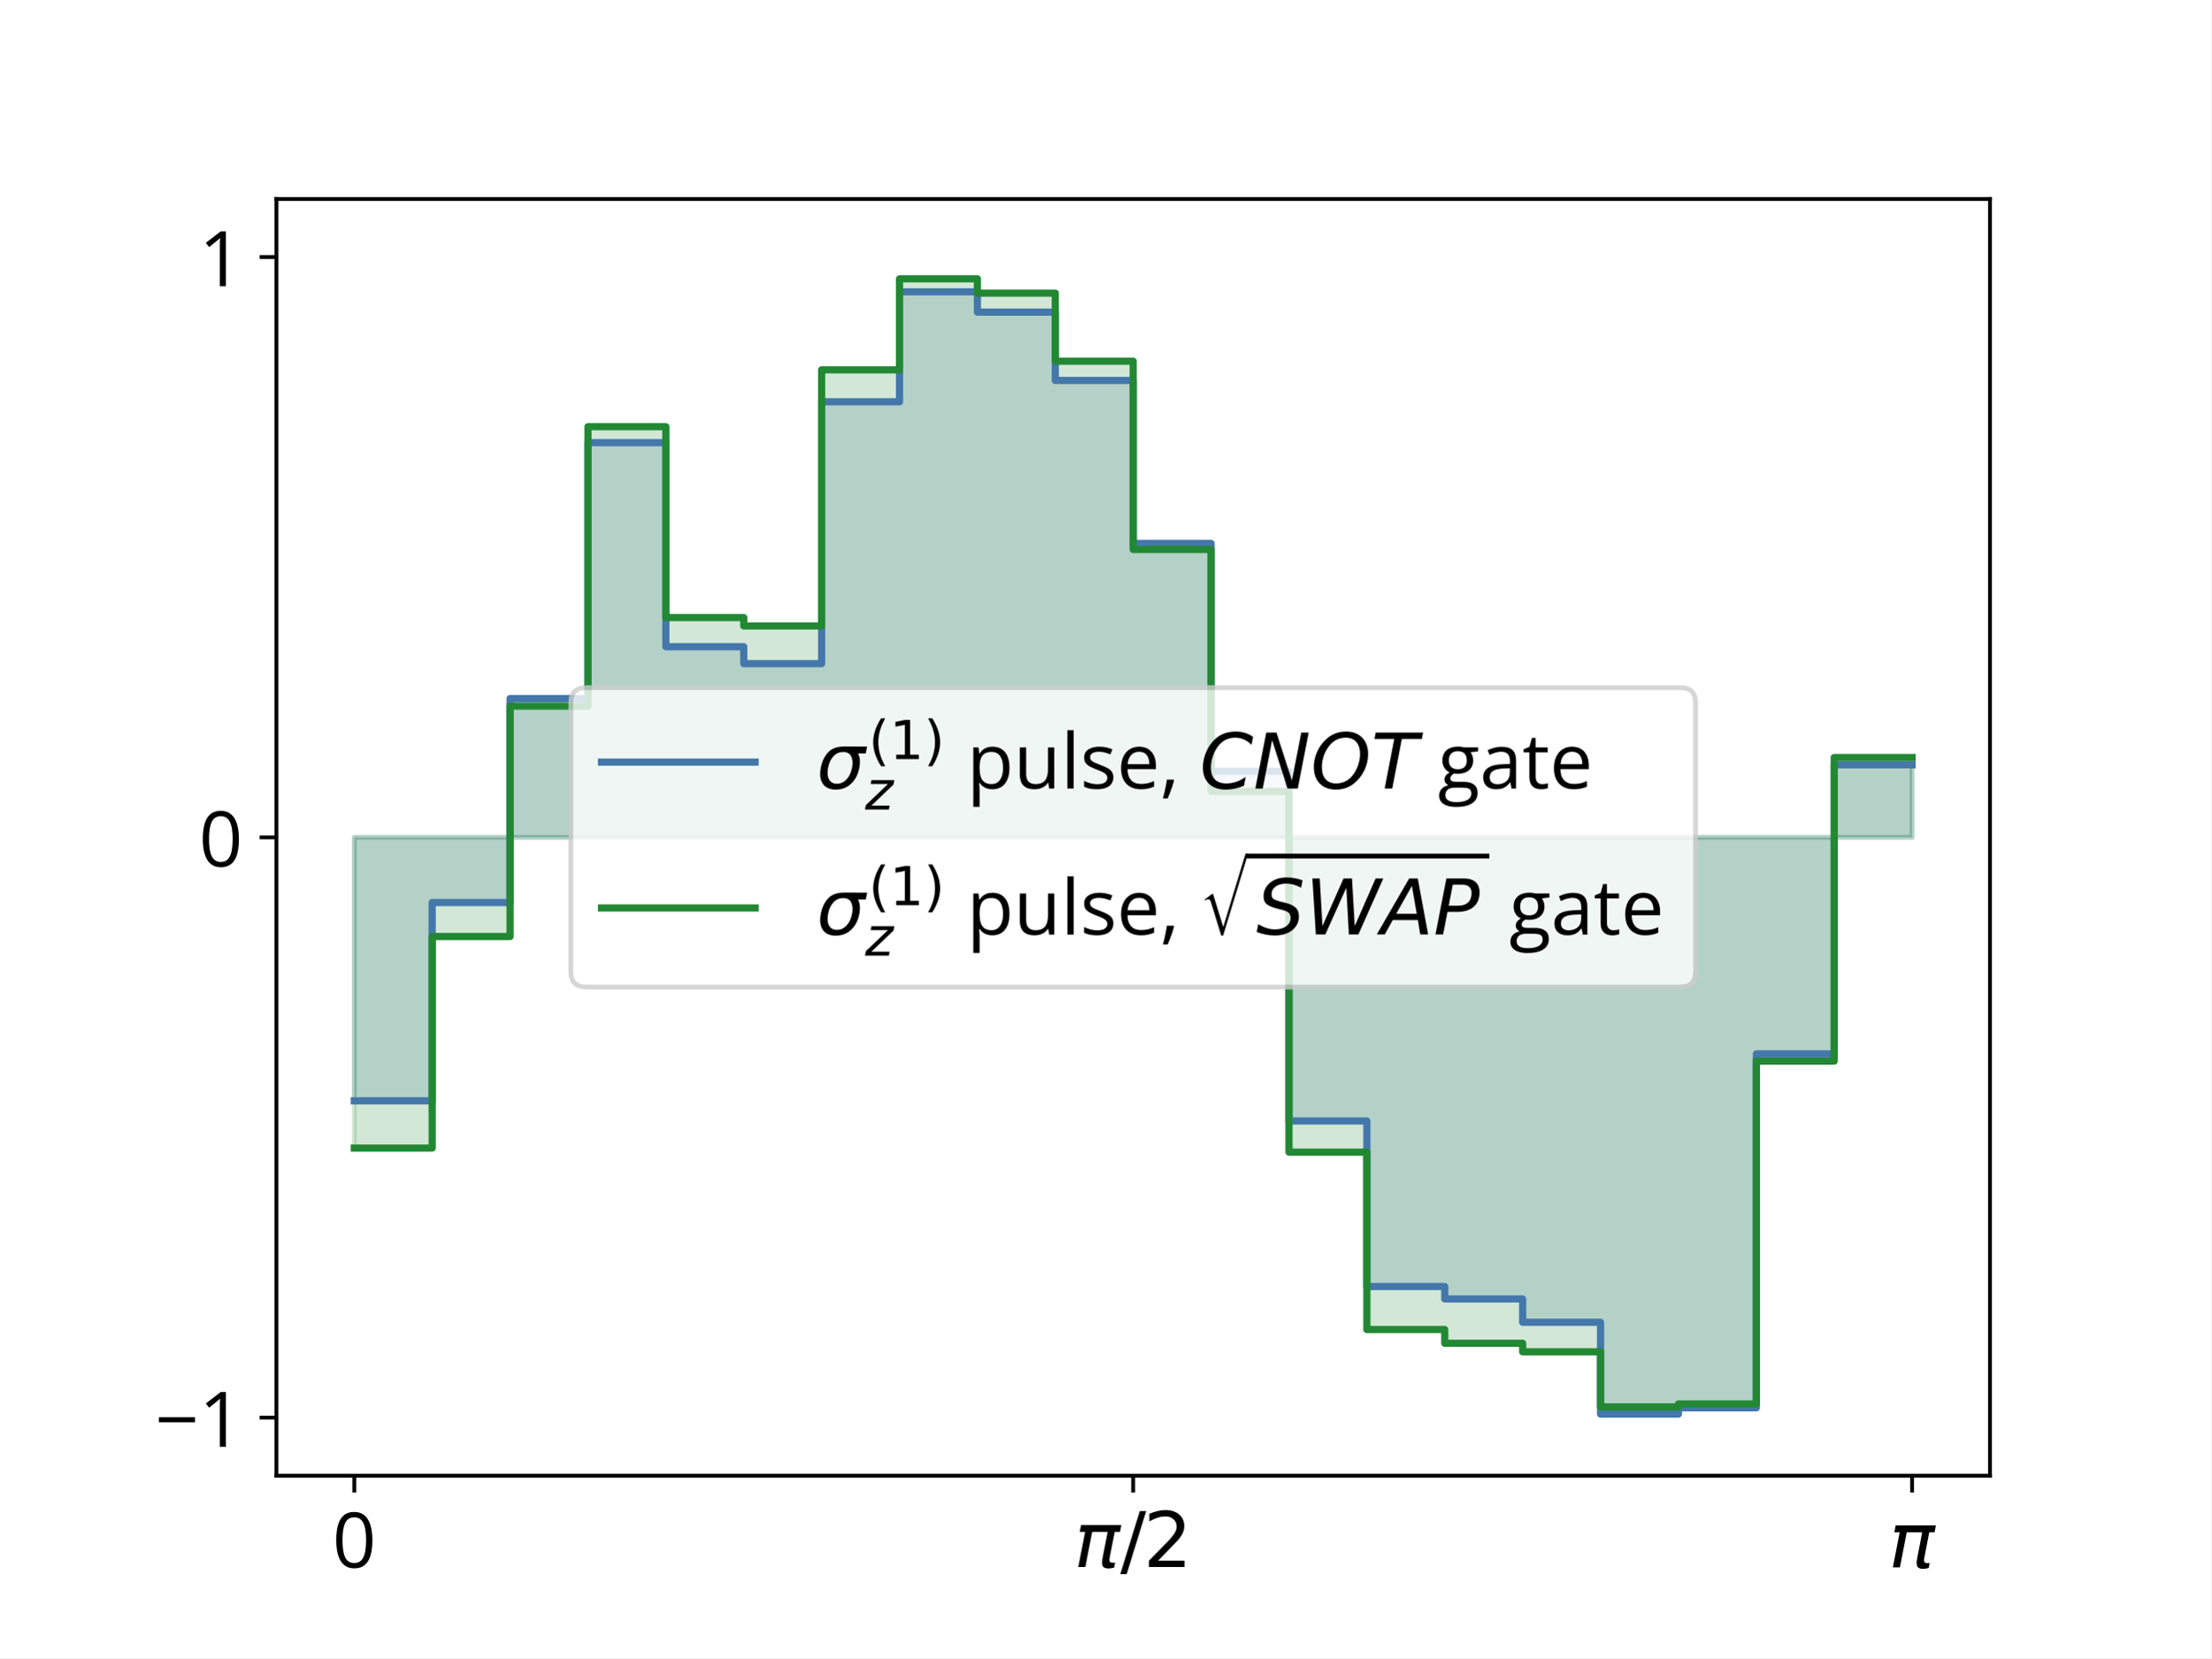
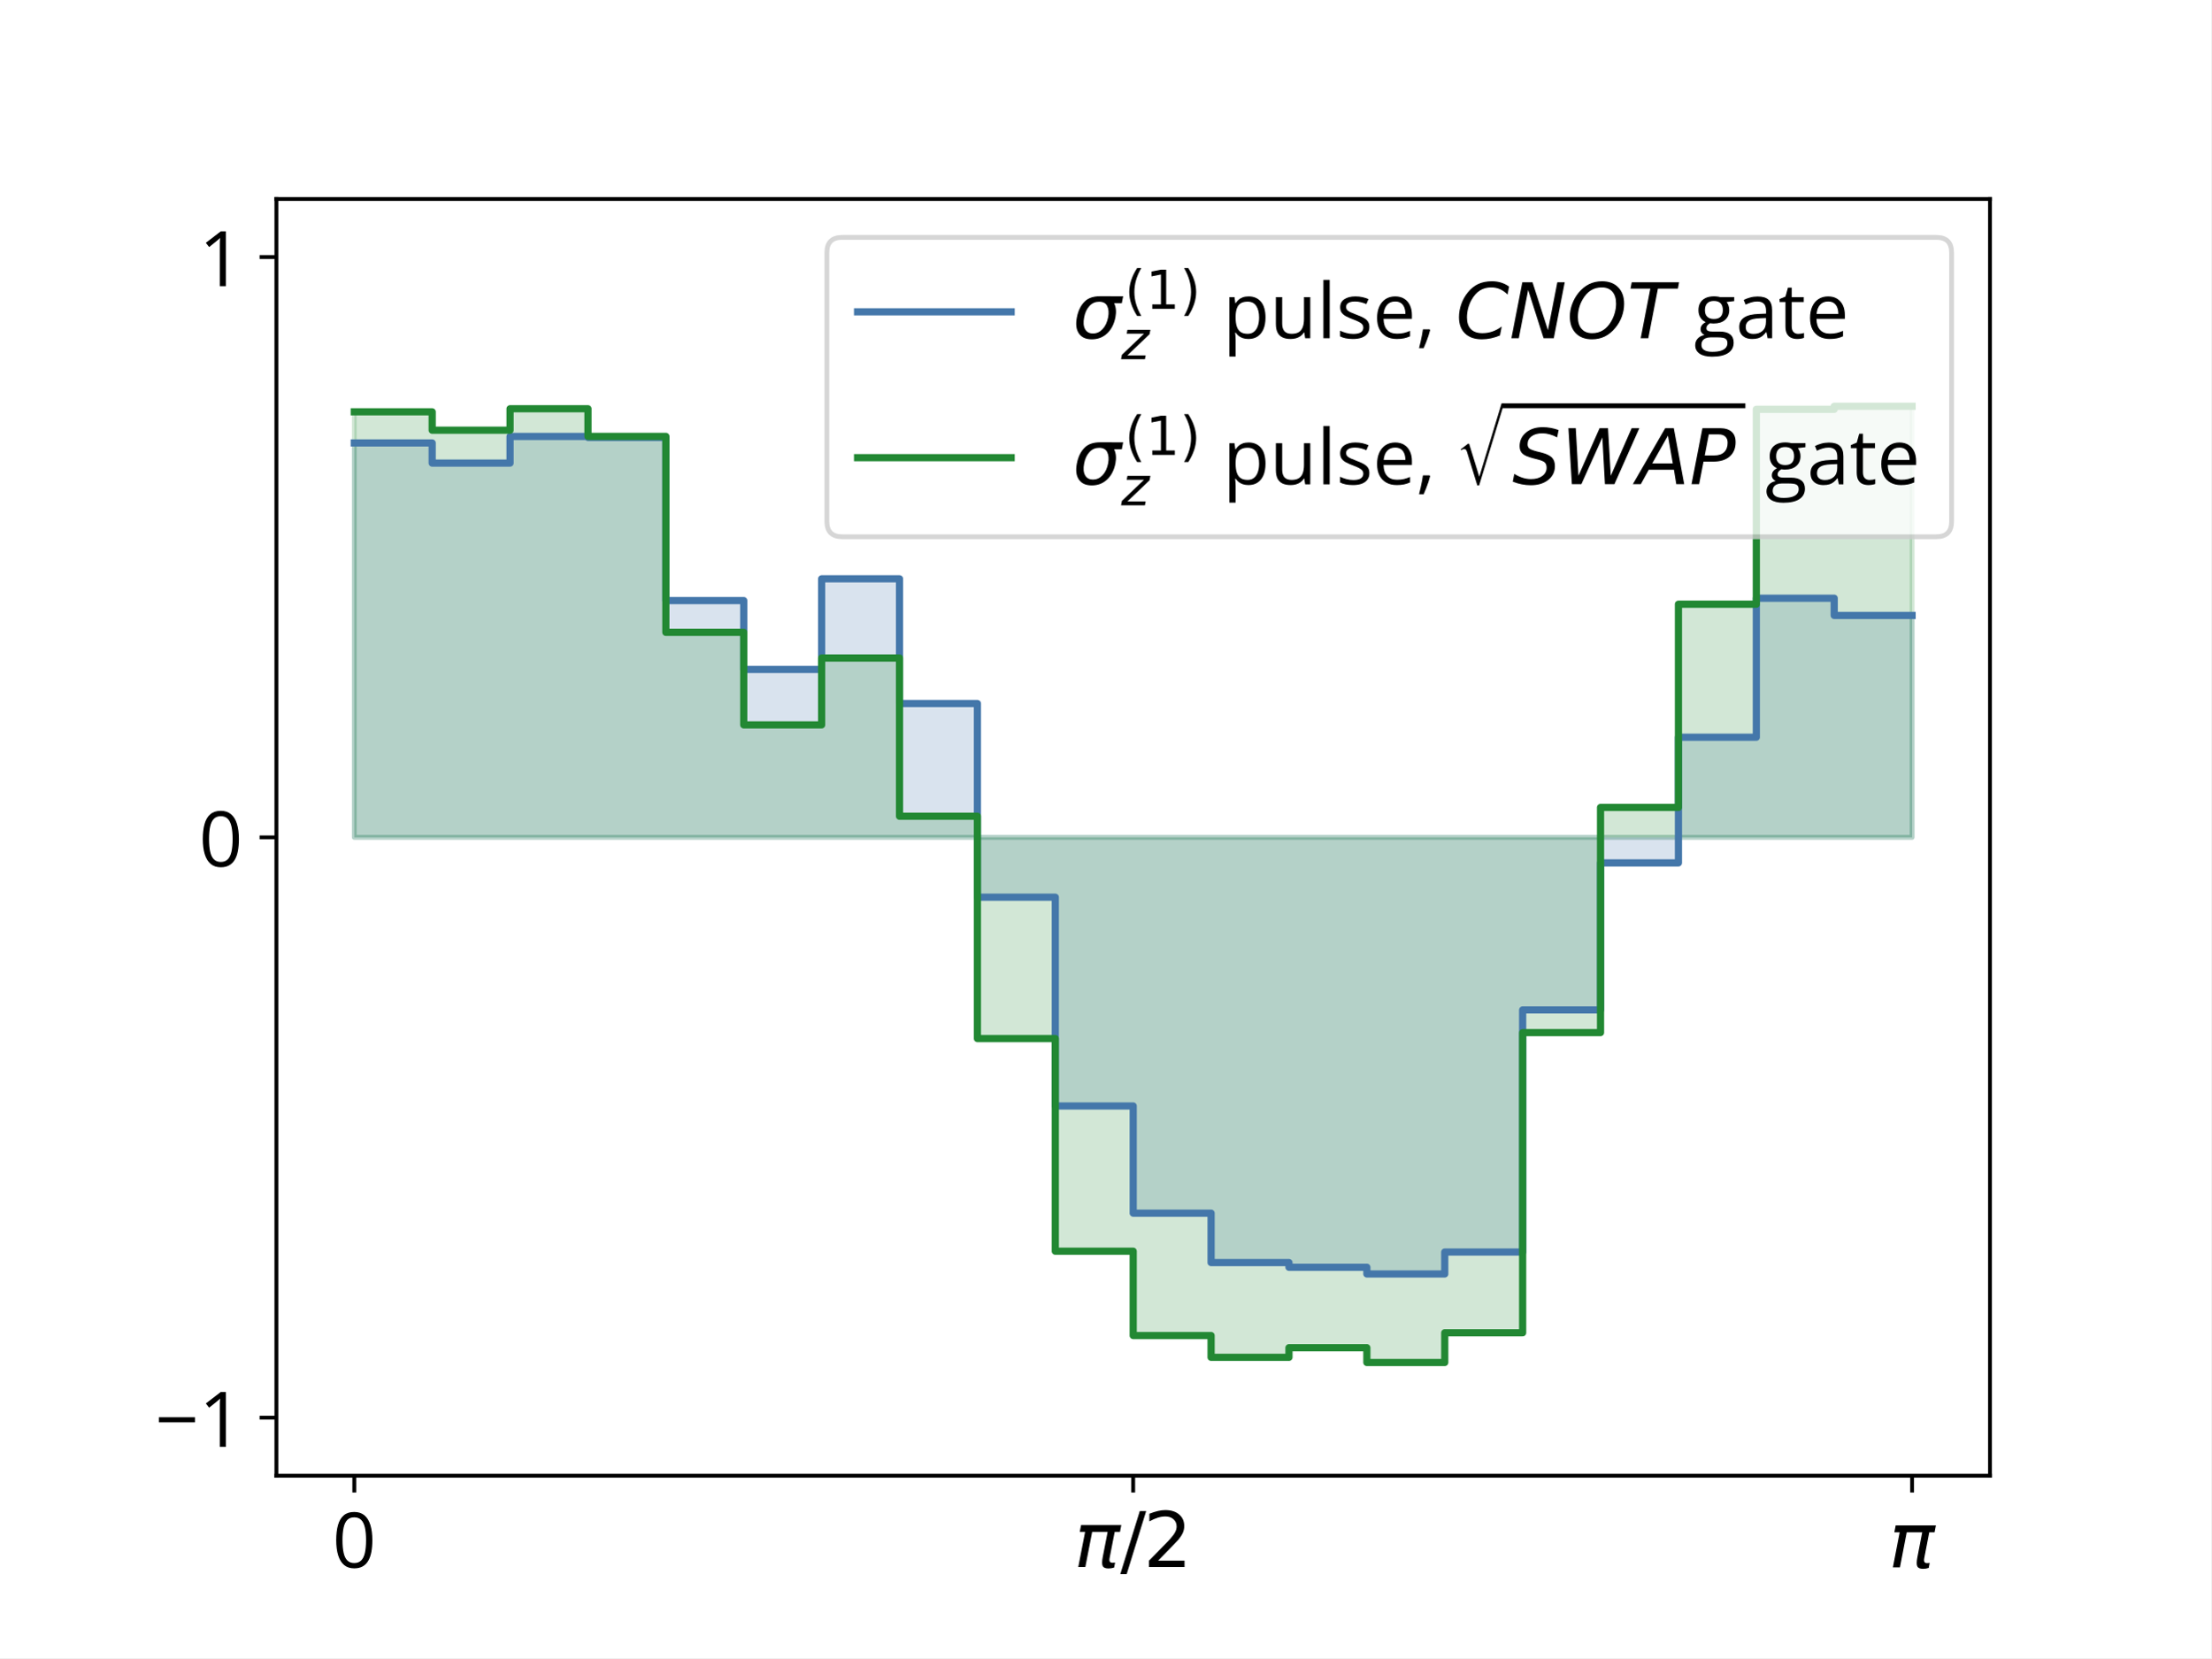
<svg xmlns="http://www.w3.org/2000/svg" xmlns:xlink="http://www.w3.org/1999/xlink" width="460.8pt" height="345.6pt" viewBox="0 0 460.8 345.6" version="1.1">
  <defs>
    <style type="text/css">*{stroke-linejoin: round; stroke-linecap: butt}</style>
  </defs>
  <g id="figure_1">
    <g id="patch_1">
      <path d="M 0 345.6  L 460.8 345.6  L 460.8 0  L 0 0  z " style="fill: #ffffff" />
    </g>
    <g id="axes_1">
      <g id="patch_2">
        <path d="M 57.6 307.584  L 414.72 307.584  L 414.72 41.472  L 57.6 41.472  z " style="fill: #ffffff" />
      </g>
      <g id="PolyCollection_1">
        <defs>
-           <path id="mc6282f64bc" d="M 73.833 -171.072  L 73.833 -116.162  L 73.833 -116.162  L 90.065 -116.162  L 90.065 -157.484  L 106.298 -157.484  L 106.298 -200.003  L 122.531 -200.003  L 122.531 -253.342  L 138.764 -253.342  L 138.764 -210.806  L 154.996 -210.806  L 154.996 -207.277  L 171.229 -207.277  L 171.229 -261.856  L 187.462 -261.856  L 187.462 -284.771  L 203.695 -284.771  L 203.695 -280.55  L 219.927 -280.55  L 219.927 -266.307  L 236.16 -266.307  L 236.16 -232.343  L 252.393 -232.343  L 252.393 -184.823  L 268.625 -184.823  L 268.625 -111.956  L 284.858 -111.956  L 284.858 -77.451  L 301.091 -77.451  L 301.091 -74.855  L 317.324 -74.855  L 317.324 -69.996  L 333.556 -69.996  L 333.556 -50.863  L 349.789 -50.863  L 349.789 -52.162  L 366.022 -52.162  L 366.022 -125.934  L 382.255 -125.934  L 382.255 -186.193  L 398.487 -186.193  L 398.487 -171.072  L 398.487 -171.072  L 382.255 -171.072  L 382.255 -171.072  L 366.022 -171.072  L 366.022 -171.072  L 349.789 -171.072  L 349.789 -171.072  L 333.556 -171.072  L 333.556 -171.072  L 317.324 -171.072  L 317.324 -171.072  L 301.091 -171.072  L 301.091 -171.072  L 284.858 -171.072  L 284.858 -171.072  L 268.625 -171.072  L 268.625 -171.072  L 252.393 -171.072  L 252.393 -171.072  L 236.16 -171.072  L 236.16 -171.072  L 219.927 -171.072  L 219.927 -171.072  L 203.695 -171.072  L 203.695 -171.072  L 187.462 -171.072  L 187.462 -171.072  L 171.229 -171.072  L 171.229 -171.072  L 154.996 -171.072  L 154.996 -171.072  L 138.764 -171.072  L 138.764 -171.072  L 122.531 -171.072  L 122.531 -171.072  L 106.298 -171.072  L 106.298 -171.072  L 90.065 -171.072  L 90.065 -171.072  L 73.833 -171.072  L 73.833 -171.072  z " style="stroke: #4477aa; stroke-opacity: 0.2" />
+           <path id="mf2b8a6bbcd" d="M 73.833 -171.072  L 73.833 -253.278  L 73.833 -253.278  L 90.065 -253.278  L 90.065 -249.082  L 106.298 -249.082  L 106.298 -254.632  L 122.531 -254.632  L 122.531 -254.427  L 138.764 -254.427  L 138.764 -220.42  L 154.996 -220.42  L 154.996 -206.068  L 171.229 -206.068  L 171.229 -224.951  L 187.462 -224.951  L 187.462 -198.964  L 203.695 -198.964  L 203.695 -158.599  L 219.927 -158.599  L 219.927 -115.081  L 236.16 -115.081  L 236.16 -92.741  L 252.393 -92.741  L 252.393 -82.439  L 268.625 -82.439  L 268.625 -81.462  L 284.858 -81.462  L 284.858 -80.066  L 301.091 -80.066  L 301.091 -84.636  L 317.324 -84.636  L 317.324 -135.105  L 333.556 -135.105  L 333.556 -165.747  L 349.789 -165.747  L 349.789 -191.943  L 366.022 -191.943  L 366.022 -220.914  L 382.255 -220.914  L 382.255 -217.33  L 398.487 -217.33  L 398.487 -171.072  L 398.487 -171.072  L 382.255 -171.072  L 382.255 -171.072  L 366.022 -171.072  L 366.022 -171.072  L 349.789 -171.072  L 349.789 -171.072  L 333.556 -171.072  L 333.556 -171.072  L 317.324 -171.072  L 317.324 -171.072  L 301.091 -171.072  L 301.091 -171.072  L 284.858 -171.072  L 284.858 -171.072  L 268.625 -171.072  L 268.625 -171.072  L 252.393 -171.072  L 252.393 -171.072  L 236.16 -171.072  L 236.16 -171.072  L 219.927 -171.072  L 219.927 -171.072  L 203.695 -171.072  L 203.695 -171.072  L 187.462 -171.072  L 187.462 -171.072  L 171.229 -171.072  L 171.229 -171.072  L 154.996 -171.072  L 154.996 -171.072  L 138.764 -171.072  L 138.764 -171.072  L 122.531 -171.072  L 122.531 -171.072  L 106.298 -171.072  L 106.298 -171.072  L 90.065 -171.072  L 90.065 -171.072  L 73.833 -171.072  L 73.833 -171.072  z " style="stroke: #4477aa; stroke-opacity: 0.2" />
        </defs>
-         <g clip-path="url(#p5e9f7dd0a9)">
-           <use xlink:href="#mc6282f64bc" x="0" y="345.6" style="fill: #4477aa; fill-opacity: 0.2; stroke: #4477aa; stroke-opacity: 0.2" />
+         <g clip-path="url(#p4381efcf26)">
+           <use xlink:href="#mf2b8a6bbcd" x="0" y="345.6" style="fill: #4477aa; fill-opacity: 0.2; stroke: #4477aa; stroke-opacity: 0.2" />
        </g>
      </g>
      <g id="PolyCollection_2">
        <defs>
-           <path id="m6d95bee1fb" d="M 73.833 -171.072  L 73.833 -106.308  L 73.833 -106.308  L 90.065 -106.308  L 90.065 -150.399  L 106.298 -150.399  L 106.298 -198.424  L 122.531 -198.424  L 122.531 -256.667  L 138.764 -256.667  L 138.764 -216.886  L 154.996 -216.886  L 154.996 -215.134  L 171.229 -215.134  L 171.229 -268.513  L 187.462 -268.513  L 187.462 -287.49  L 203.695 -287.49  L 203.695 -284.499  L 219.927 -284.499  L 219.927 -270.319  L 236.16 -270.319  L 236.16 -231.071  L 252.393 -231.071  L 252.393 -180.655  L 268.625 -180.655  L 268.625 -105.46  L 284.858 -105.46  L 284.858 -68.477  L 301.091 -68.477  L 301.091 -65.615  L 317.324 -65.615  L 317.324 -63.837  L 333.556 -63.837  L 333.556 -52.364  L 349.789 -52.364  L 349.789 -52.978  L 366.022 -52.978  L 366.022 -124.431  L 382.255 -124.431  L 382.255 -187.706  L 398.487 -187.706  L 398.487 -171.072  L 398.487 -171.072  L 382.255 -171.072  L 382.255 -171.072  L 366.022 -171.072  L 366.022 -171.072  L 349.789 -171.072  L 349.789 -171.072  L 333.556 -171.072  L 333.556 -171.072  L 317.324 -171.072  L 317.324 -171.072  L 301.091 -171.072  L 301.091 -171.072  L 284.858 -171.072  L 284.858 -171.072  L 268.625 -171.072  L 268.625 -171.072  L 252.393 -171.072  L 252.393 -171.072  L 236.16 -171.072  L 236.16 -171.072  L 219.927 -171.072  L 219.927 -171.072  L 203.695 -171.072  L 203.695 -171.072  L 187.462 -171.072  L 187.462 -171.072  L 171.229 -171.072  L 171.229 -171.072  L 154.996 -171.072  L 154.996 -171.072  L 138.764 -171.072  L 138.764 -171.072  L 122.531 -171.072  L 122.531 -171.072  L 106.298 -171.072  L 106.298 -171.072  L 90.065 -171.072  L 90.065 -171.072  L 73.833 -171.072  L 73.833 -171.072  z " style="stroke: #228833; stroke-opacity: 0.2" />
+           <path id="m54ba945e6f" d="M 73.833 -171.072  L 73.833 -259.766  L 73.833 -259.766  L 90.065 -259.766  L 90.065 -255.935  L 106.298 -255.935  L 106.298 -260.405  L 122.531 -260.405  L 122.531 -254.649  L 138.764 -254.649  L 138.764 -213.8  L 154.996 -213.8  L 154.996 -194.51  L 171.229 -194.51  L 171.229 -208.447  L 187.462 -208.447  L 187.462 -175.47  L 203.695 -175.47  L 203.695 -129.124  L 219.927 -129.124  L 219.927 -84.808  L 236.16 -84.808  L 236.16 -67.232  L 252.393 -67.232  L 252.393 -62.694  L 268.625 -62.694  L 268.625 -64.687  L 284.858 -64.687  L 284.858 -61.609  L 301.091 -61.609  L 301.091 -67.808  L 317.324 -67.808  L 317.324 -130.373  L 333.556 -130.373  L 333.556 -177.305  L 349.789 -177.305  L 349.789 -219.666  L 366.022 -219.666  L 366.022 -260.29  L 382.255 -260.29  L 382.255 -260.921  L 398.487 -260.921  L 398.487 -171.072  L 398.487 -171.072  L 382.255 -171.072  L 382.255 -171.072  L 366.022 -171.072  L 366.022 -171.072  L 349.789 -171.072  L 349.789 -171.072  L 333.556 -171.072  L 333.556 -171.072  L 317.324 -171.072  L 317.324 -171.072  L 301.091 -171.072  L 301.091 -171.072  L 284.858 -171.072  L 284.858 -171.072  L 268.625 -171.072  L 268.625 -171.072  L 252.393 -171.072  L 252.393 -171.072  L 236.16 -171.072  L 236.16 -171.072  L 219.927 -171.072  L 219.927 -171.072  L 203.695 -171.072  L 203.695 -171.072  L 187.462 -171.072  L 187.462 -171.072  L 171.229 -171.072  L 171.229 -171.072  L 154.996 -171.072  L 154.996 -171.072  L 138.764 -171.072  L 138.764 -171.072  L 122.531 -171.072  L 122.531 -171.072  L 106.298 -171.072  L 106.298 -171.072  L 90.065 -171.072  L 90.065 -171.072  L 73.833 -171.072  L 73.833 -171.072  z " style="stroke: #228833; stroke-opacity: 0.2" />
        </defs>
-         <g clip-path="url(#p5e9f7dd0a9)">
-           <use xlink:href="#m6d95bee1fb" x="0" y="345.6" style="fill: #228833; fill-opacity: 0.2; stroke: #228833; stroke-opacity: 0.2" />
+         <g clip-path="url(#p4381efcf26)">
+           <use xlink:href="#m54ba945e6f" x="0" y="345.6" style="fill: #228833; fill-opacity: 0.2; stroke: #228833; stroke-opacity: 0.2" />
        </g>
      </g>
      <g id="matplotlib.axis_1">
        <g id="xtick_1">
          <g id="line2d_1">
            <defs>
-               <path id="m3fe0499d43" d="M 0 0  L 0 3.5  " style="stroke: #000000; stroke-width: 0.8" />
-             </defs>
-             <g>
-               <use xlink:href="#m3fe0499d43" x="73.833" y="307.584" style="stroke: #000000; stroke-width: 0.8" />
+               <path id="m0021268551" d="M 0 0  L 0 3.5  " style="stroke: #000000; stroke-width: 0.8" />
+             </defs>
+             <g>
+               <use xlink:href="#m0021268551" x="73.833" y="307.584" style="stroke: #000000; stroke-width: 0.8" />
            </g>
          </g>
          <g id="text_1">
            <g transform="translate(69.25898 326.7415) scale(0.16 -0.16)">
              <defs>
                <path id="OpenSans-Regular-30" d="M 3334 2291  Q 3334 1734 3250 1296  Q 3166 859 2984 556  Q 2803 253 2515 95  Q 2228 -63 1825 -63  Q 1316 -63 983 215  Q 650 494 486 1020  Q 322 1547 322 2291  Q 322 3022 470 3548  Q 619 4075 950 4358  Q 1281 4641 1825 4641  Q 2341 4641 2675 4361  Q 3009 4081 3171 3554  Q 3334 3028 3334 2291  z M 844 2291  Q 844 1653 941 1228  Q 1038 803 1255 592  Q 1472 381 1825 381  Q 2178 381 2395 590  Q 2613 800 2711 1225  Q 2809 1650 2809 2291  Q 2809 2919 2712 3342  Q 2616 3766 2400 3980  Q 2184 4194 1825 4194  Q 1466 4194 1250 3980  Q 1034 3766 939 3342  Q 844 2919 844 2291  z " transform="scale(0.015625)" />
              </defs>
              <use xlink:href="#OpenSans-Regular-30" />
            </g>
          </g>
        </g>
        <g id="xtick_2">
          <g id="line2d_2">
            <g>
-               <use xlink:href="#m3fe0499d43" x="236.16" y="307.584" style="stroke: #000000; stroke-width: 0.8" />
+               <use xlink:href="#m0021268551" x="236.16" y="307.584" style="stroke: #000000; stroke-width: 0.8" />
            </g>
          </g>
          <g id="text_2">
            <g transform="translate(223.84 326.7415) scale(0.16 -0.16)">
              <defs>
                <path id="DejaVuSans-Oblique-3c0" d="M 584 3500  L 3938 3500  L 3825 2925  L 3384 2925  L 2966 775  Q 2922 550 2981 450  Q 3038 353 3209 353  Q 3256 353 3325 363  Q 3397 369 3419 372  L 3338 -44  Q 3222 -84 3103 -103  Q 2981 -122 2866 -122  Q 2491 -122 2388 81  Q 2284 288 2391 838  L 2797 2925  L 1506 2925  L 938 0  L 350 0  L 919 2925  L 472 2925  L 584 3500  z " transform="scale(0.015625)" />
                <path id="DejaVuSans-2f" d="M 1625 4666  L 2156 4666  L 531 -594  L 0 -594  L 1625 4666  z " transform="scale(0.015625)" />
                <path id="DejaVuSans-32" d="M 1228 531  L 3431 531  L 3431 0  L 469 0  L 469 531  Q 828 903 1448 1529  Q 2069 2156 2228 2338  Q 2531 2678 2651 2914  Q 2772 3150 2772 3378  Q 2772 3750 2511 3984  Q 2250 4219 1831 4219  Q 1534 4219 1204 4116  Q 875 4013 500 3803  L 500 4441  Q 881 4594 1212 4672  Q 1544 4750 1819 4750  Q 2544 4750 2975 4387  Q 3406 4025 3406 3419  Q 3406 3131 3298 2873  Q 3191 2616 2906 2266  Q 2828 2175 2409 1742  Q 1991 1309 1228 531  z " transform="scale(0.015625)" />
              </defs>
              <use xlink:href="#DejaVuSans-Oblique-3c0" transform="translate(0 0.78125)" />
              <use xlink:href="#DejaVuSans-2f" transform="translate(60.20508 0.78125)" />
              <use xlink:href="#DejaVuSans-32" transform="translate(90.27148 0.78125)" />
            </g>
          </g>
        </g>
        <g id="xtick_3">
          <g id="line2d_3">
            <g>
-               <use xlink:href="#m3fe0499d43" x="398.487" y="307.584" style="stroke: #000000; stroke-width: 0.8" />
+               <use xlink:href="#m0021268551" x="398.487" y="307.584" style="stroke: #000000; stroke-width: 0.8" />
            </g>
          </g>
          <g id="text_3">
            <g transform="translate(393.6073 326.7415) scale(0.16 -0.16)">
              <use xlink:href="#DejaVuSans-Oblique-3c0" transform="translate(0 0.3125)" />
            </g>
          </g>
        </g>
      </g>
      <g id="matplotlib.axis_2">
        <g id="ytick_1">
          <g id="line2d_4">
            <defs>
-               <path id="m01a28e3d02" d="M 0 0  L -3.5 0  " style="stroke: #000000; stroke-width: 0.8" />
-             </defs>
-             <g>
-               <use xlink:href="#m01a28e3d02" x="57.6" y="295.488" style="stroke: #000000; stroke-width: 0.8" />
+               <path id="mcc6a4a3408" d="M 0 0  L -3.5 0  " style="stroke: #000000; stroke-width: 0.8" />
+             </defs>
+             <g>
+               <use xlink:href="#mcc6a4a3408" x="57.6" y="295.488" style="stroke: #000000; stroke-width: 0.8" />
            </g>
          </g>
          <g id="text_4">
            <g transform="translate(32.305 301.5668) scale(0.16 -0.16)">
              <defs>
                <path id="OpenSans-Regular-2212" d="M 322 2044  L 322 2469  L 3331 2469  L 3331 2044  L 322 2044  z " transform="scale(0.015625)" />
                <path id="OpenSans-Regular-31" d="M 2247 0  L 1741 0  L 1741 3238  Q 1741 3422 1742 3555  Q 1744 3688 1748 3798  Q 1753 3909 1763 4025  Q 1666 3925 1581 3854  Q 1497 3784 1372 3681  L 850 3263  L 578 3616  L 1816 4569  L 2247 4569  L 2247 0  z " transform="scale(0.015625)" />
              </defs>
              <use xlink:href="#OpenSans-Regular-2212" />
              <use xlink:href="#OpenSans-Regular-31" x="57.178" />
            </g>
          </g>
        </g>
        <g id="ytick_2">
          <g id="line2d_5">
            <g>
-               <use xlink:href="#m01a28e3d02" x="57.6" y="174.528" style="stroke: #000000; stroke-width: 0.8" />
+               <use xlink:href="#mcc6a4a3408" x="57.6" y="174.528" style="stroke: #000000; stroke-width: 0.8" />
            </g>
          </g>
          <g id="text_5">
            <g transform="translate(41.4525 180.6068) scale(0.16 -0.16)">
              <use xlink:href="#OpenSans-Regular-30" />
            </g>
          </g>
        </g>
        <g id="ytick_3">
          <g id="line2d_6">
            <g>
-               <use xlink:href="#m01a28e3d02" x="57.6" y="53.568" style="stroke: #000000; stroke-width: 0.8" />
+               <use xlink:href="#mcc6a4a3408" x="57.6" y="53.568" style="stroke: #000000; stroke-width: 0.8" />
            </g>
          </g>
          <g id="text_6">
            <g transform="translate(41.4525 59.64675) scale(0.16 -0.16)">
              <use xlink:href="#OpenSans-Regular-31" />
            </g>
          </g>
        </g>
      </g>
      <g id="line2d_7">
-         <path d="M 73.833 229.438  L 73.833 229.438  L 90.065 229.438  L 90.065 188.116  L 106.298 188.116  L 106.298 145.597  L 122.531 145.597  L 122.531 92.258  L 138.764 92.258  L 138.764 134.794  L 154.996 134.794  L 154.996 138.323  L 171.229 138.323  L 171.229 83.744  L 187.462 83.744  L 187.462 60.829  L 203.695 60.829  L 203.695 65.05  L 219.927 65.05  L 219.927 79.293  L 236.16 79.293  L 236.16 113.257  L 252.393 113.257  L 252.393 160.777  L 268.625 160.777  L 268.625 233.644  L 284.858 233.644  L 284.858 268.149  L 301.091 268.149  L 301.091 270.745  L 317.324 270.745  L 317.324 275.604  L 333.556 275.604  L 333.556 294.737  L 349.789 294.737  L 349.789 293.438  L 366.022 293.438  L 366.022 219.666  L 382.255 219.666  L 382.255 159.407  L 398.487 159.407  " clip-path="url(#p5e9f7dd0a9)" style="fill: none; stroke: #4477aa; stroke-width: 1.5; stroke-linecap: square" />
+         <path d="M 73.833 92.322  L 73.833 92.322  L 90.065 92.322  L 90.065 96.518  L 106.298 96.518  L 106.298 90.968  L 122.531 90.968  L 122.531 91.173  L 138.764 91.173  L 138.764 125.18  L 154.996 125.18  L 154.996 139.532  L 171.229 139.532  L 171.229 120.649  L 187.462 120.649  L 187.462 146.636  L 203.695 146.636  L 203.695 187.001  L 219.927 187.001  L 219.927 230.519  L 236.16 230.519  L 236.16 252.859  L 252.393 252.859  L 252.393 263.161  L 268.625 263.161  L 268.625 264.138  L 284.858 264.138  L 284.858 265.534  L 301.091 265.534  L 301.091 260.964  L 317.324 260.964  L 317.324 210.495  L 333.556 210.495  L 333.556 179.853  L 349.789 179.853  L 349.789 153.657  L 366.022 153.657  L 366.022 124.686  L 382.255 124.686  L 382.255 128.27  L 398.487 128.27  " clip-path="url(#p4381efcf26)" style="fill: none; stroke: #4477aa; stroke-width: 1.5; stroke-linecap: square" />
      </g>
      <g id="line2d_8">
-         <path d="M 73.833 239.292  L 73.833 239.292  L 90.065 239.292  L 90.065 195.201  L 106.298 195.201  L 106.298 147.176  L 122.531 147.176  L 122.531 88.933  L 138.764 88.933  L 138.764 128.714  L 154.996 128.714  L 154.996 130.466  L 171.229 130.466  L 171.229 77.087  L 187.462 77.087  L 187.462 58.11  L 203.695 58.11  L 203.695 61.101  L 219.927 61.101  L 219.927 75.281  L 236.16 75.281  L 236.16 114.529  L 252.393 114.529  L 252.393 164.945  L 268.625 164.945  L 268.625 240.14  L 284.858 240.14  L 284.858 277.123  L 301.091 277.123  L 301.091 279.985  L 317.324 279.985  L 317.324 281.763  L 333.556 281.763  L 333.556 293.236  L 349.789 293.236  L 349.789 292.622  L 366.022 292.622  L 366.022 221.169  L 382.255 221.169  L 382.255 157.894  L 398.487 157.894  " clip-path="url(#p5e9f7dd0a9)" style="fill: none; stroke: #228833; stroke-width: 1.5; stroke-linecap: square" />
+         <path d="M 73.833 85.834  L 73.833 85.834  L 90.065 85.834  L 90.065 89.665  L 106.298 89.665  L 106.298 85.195  L 122.531 85.195  L 122.531 90.951  L 138.764 90.951  L 138.764 131.8  L 154.996 131.8  L 154.996 151.09  L 171.229 151.09  L 171.229 137.153  L 187.462 137.153  L 187.462 170.13  L 203.695 170.13  L 203.695 216.476  L 219.927 216.476  L 219.927 260.792  L 236.16 260.792  L 236.16 278.368  L 252.393 278.368  L 252.393 282.906  L 268.625 282.906  L 268.625 280.913  L 284.858 280.913  L 284.858 283.991  L 301.091 283.991  L 301.091 277.792  L 317.324 277.792  L 317.324 215.227  L 333.556 215.227  L 333.556 168.295  L 349.789 168.295  L 349.789 125.934  L 366.022 125.934  L 366.022 85.31  L 382.255 85.31  L 382.255 84.679  L 398.487 84.679  " clip-path="url(#p4381efcf26)" style="fill: none; stroke: #228833; stroke-width: 1.5; stroke-linecap: square" />
      </g>
      <g id="patch_3">
        <path d="M 57.6 307.584  L 57.6 41.472  " style="fill: none; stroke: #000000; stroke-width: 0.8; stroke-linejoin: miter; stroke-linecap: square" />
      </g>
      <g id="patch_4">
        <path d="M 414.72 307.584  L 414.72 41.472  " style="fill: none; stroke: #000000; stroke-width: 0.8; stroke-linejoin: miter; stroke-linecap: square" />
      </g>
      <g id="patch_5">
        <path d="M 57.6 307.584  L 414.72 307.584  " style="fill: none; stroke: #000000; stroke-width: 0.8; stroke-linejoin: miter; stroke-linecap: square" />
      </g>
      <g id="patch_6">
        <path d="M 57.6 41.472  L 414.72 41.472  " style="fill: none; stroke: #000000; stroke-width: 0.8; stroke-linejoin: miter; stroke-linecap: square" />
      </g>
      <g id="legend_1">
        <g id="patch_7">
-           <path d="M 122.16 205.728  L 350.16 205.728  Q 353.36 205.728 353.36 202.528  L 353.36 146.528  Q 353.36 143.328 350.16 143.328  L 122.16 143.328  Q 118.96 143.328 118.96 146.528  L 118.96 202.528  Q 118.96 205.728 122.16 205.728  z " style="fill: #ffffff; opacity: 0.8; stroke: #cccccc; stroke-linejoin: miter" />
+           <path d="M 175.52 111.872  L 403.52 111.872  Q 406.72 111.872 406.72 108.672  L 406.72 52.672  Q 406.72 49.472 403.52 49.472  L 175.52 49.472  Q 172.32 49.472 172.32 52.672  L 172.32 108.672  Q 172.32 111.872 175.52 111.872  z " style="fill: #ffffff; opacity: 0.8; stroke: #cccccc; stroke-linejoin: miter" />
        </g>
        <g id="line2d_9">
-           <path d="M 125.36 158.848  L 125.36 158.848  L 141.36 158.848  L 141.36 158.848  L 157.36 158.848  " style="fill: none; stroke: #4477aa; stroke-width: 1.5; stroke-linecap: square" />
+           <path d="M 178.72 64.992  L 178.72 64.992  L 194.72 64.992  L 194.72 64.992  L 210.72 64.992  " style="fill: none; stroke: #4477aa; stroke-width: 1.5; stroke-linecap: square" />
        </g>
        <g id="text_7">
-           <g transform="translate(170.16 164.448) scale(0.16 -0.16)">
+           <g transform="translate(223.52 70.592) scale(0.16 -0.16)">
            <defs>
              <path id="DejaVuSans-Oblique-3c3" d="M 2219 3044  Q 1744 3044 1422 2700  Q 1081 2341 969 1747  Q 844 1119 1044 756  Q 1241 397 1706 397  Q 2166 397 2503 759  Q 2844 1122 2966 1747  Q 3075 2319 2881 2700  Q 2700 3044 2219 3044  z M 2309 3503  L 4219 3500  L 4106 2925  L 3463 2925  Q 3706 2438 3575 1747  Q 3406 888 2884 400  Q 2359 -91 1609 -91  Q 856 -91 525 400  Q 194 888 363 1747  Q 528 2609 1050 3097  Q 1484 3503 2309 3503  z " transform="scale(0.015625)" />
              <path id="DejaVuSans-28" d="M 1984 4856  Q 1566 4138 1362 3434  Q 1159 2731 1159 2009  Q 1159 1288 1364 580  Q 1569 -128 1984 -844  L 1484 -844  Q 1016 -109 783 600  Q 550 1309 550 2009  Q 550 2706 781 3412  Q 1013 4119 1484 4856  L 1984 4856  z " transform="scale(0.015625)" />
              <path id="DejaVuSans-31" d="M 794 531  L 1825 531  L 1825 4091  L 703 3866  L 703 4441  L 1819 4666  L 2450 4666  L 2450 531  L 3481 531  L 3481 0  L 794 0  L 794 531  z " transform="scale(0.015625)" />
              <path id="DejaVuSans-29" d="M 513 4856  L 1013 4856  Q 1481 4119 1714 3412  Q 1947 2706 1947 2009  Q 1947 1309 1714 600  Q 1481 -109 1013 -844  L 513 -844  Q 928 -128 1133 580  Q 1338 1288 1338 2009  Q 1338 2731 1133 3434  Q 928 4138 513 4856  z " transform="scale(0.015625)" />
              <path id="DejaVuSans-Oblique-7a" d="M 744 3500  L 3475 3500  L 3372 2975  L 738 459  L 2913 459  L 2822 0  L -19 0  L 84 525  L 2719 3041  L 653 3041  L 744 3500  z " transform="scale(0.015625)" />
              <path id="OpenSans-Regular-20" transform="scale(0.015625)" />
              <path id="OpenSans-Regular-70" d="M 2156 3488  Q 2797 3488 3178 3047  Q 3559 2606 3559 1722  Q 3559 1138 3384 741  Q 3209 344 2892 140  Q 2575 -63 2144 -63  Q 1872 -63 1665 9  Q 1459 81 1312 203  Q 1166 325 1069 469  L 1031 469  Q 1041 347 1055 175  Q 1069 3 1069 -125  L 1069 -1531  L 547 -1531  L 547 3425  L 975 3425  L 1044 2919  L 1069 2919  Q 1169 3075 1312 3204  Q 1456 3334 1664 3411  Q 1872 3488 2156 3488  z M 2066 3050  Q 1709 3050 1492 2912  Q 1275 2775 1175 2501  Q 1075 2228 1069 1816  L 1069 1716  Q 1069 1281 1164 981  Q 1259 681 1479 525  Q 1700 369 2072 369  Q 2391 369 2603 541  Q 2816 713 2920 1020  Q 3025 1328 3025 1728  Q 3025 2334 2789 2692  Q 2553 3050 2066 3050  z " transform="scale(0.015625)" />
              <path id="OpenSans-Regular-75" d="M 3375 3425  L 3375 0  L 2950 0  L 2875 481  L 2847 481  Q 2741 303 2572 181  Q 2403 59 2192 -2  Q 1981 -63 1744 -63  Q 1338 -63 1063 68  Q 788 200 648 475  Q 509 750 509 1181  L 509 3425  L 1034 3425  L 1034 1219  Q 1034 791 1228 580  Q 1422 369 1819 369  Q 2200 369 2426 512  Q 2653 656 2753 936  Q 2853 1216 2853 1622  L 2853 3425  L 3375 3425  z " transform="scale(0.015625)" />
              <path id="OpenSans-Regular-6c" d="M 1069 0  L 547 0  L 547 4863  L 1069 4863  L 1069 0  z " transform="scale(0.015625)" />
              <path id="OpenSans-Regular-73" d="M 2763 938  Q 2763 609 2598 386  Q 2434 163 2129 50  Q 1825 -63 1403 -63  Q 1044 -63 781 -6  Q 519 50 322 153  L 322 631  Q 531 528 822 443  Q 1113 359 1416 359  Q 1859 359 2059 503  Q 2259 647 2259 894  Q 2259 1034 2179 1142  Q 2100 1250 1912 1351  Q 1725 1453 1394 1575  Q 1066 1700 827 1823  Q 588 1947 458 2125  Q 328 2303 328 2588  Q 328 3022 679 3255  Q 1031 3488 1603 3488  Q 1913 3488 2183 3427  Q 2453 3366 2688 3263  L 2513 2847  Q 2300 2938 2059 3000  Q 1819 3063 1569 3063  Q 1209 3063 1017 2944  Q 825 2825 825 2619  Q 825 2459 914 2356  Q 1003 2253 1200 2162  Q 1397 2072 1719 1950  Q 2041 1831 2275 1704  Q 2509 1578 2636 1398  Q 2763 1219 2763 938  z " transform="scale(0.015625)" />
              <path id="OpenSans-Regular-65" d="M 1866 3488  Q 2303 3488 2615 3294  Q 2928 3100 3093 2751  Q 3259 2403 3259 1938  L 3259 1616  L 894 1616  Q 903 1013 1193 697  Q 1484 381 2013 381  Q 2338 381 2588 440  Q 2838 500 3106 616  L 3106 159  Q 2847 44 2592 -9  Q 2338 -63 1991 -63  Q 1497 -63 1130 139  Q 763 341 559 731  Q 356 1122 356 1688  Q 356 2241 542 2645  Q 728 3050 1067 3269  Q 1406 3488 1866 3488  z M 1859 3063  Q 1444 3063 1197 2791  Q 950 2519 903 2031  L 2716 2031  Q 2713 2338 2620 2570  Q 2528 2803 2340 2933  Q 2153 3063 1859 3063  z " transform="scale(0.015625)" />
              <path id="OpenSans-Regular-2c" d="M 1141 744  L 1181 672  Q 1125 444 1039 184  Q 953 -75 851 -336  Q 750 -597 647 -825  L 259 -825  Q 325 -575 387 -298  Q 450 -22 501 248  Q 553 519 584 744  L 1141 744  z " transform="scale(0.015625)" />
              <path id="DejaVuSans-Oblique-43" d="M 4447 4306  L 4319 3641  Q 4019 3944 3683 4091  Q 3347 4238 2956 4238  Q 2422 4238 2017 3981  Q 1613 3725 1319 3200  Q 1131 2863 1032 2486  Q 934 2109 934 1728  Q 934 1091 1264 756  Q 1594 422 2222 422  Q 2656 422 3056 561  Q 3456 700 3834 978  L 3688 231  Q 3316 72 2936 -9  Q 2556 -91 2175 -91  Q 1278 -91 773 396  Q 269 884 269 1753  Q 269 2309 461 2846  Q 653 3384 1013 3828  Q 1394 4300 1883 4525  Q 2372 4750 3022 4750  Q 3422 4750 3780 4639  Q 4138 4528 4447 4306  z " transform="scale(0.015625)" />
              <path id="DejaVuSans-Oblique-4e" d="M 1081 4666  L 1931 4666  L 3219 666  L 4000 4666  L 4616 4666  L 3706 0  L 2853 0  L 1569 4025  L 788 0  L 172 0  L 1081 4666  z " transform="scale(0.015625)" />
              <path id="DejaVuSans-Oblique-4f" d="M 2919 4238  Q 2400 4238 2003 3986  Q 1606 3734 1313 3219  Q 1125 2891 1026 2522  Q 928 2153 928 1778  Q 928 1128 1239 775  Q 1550 422 2119 422  Q 2631 422 3032 676  Q 3434 931 3719 1434  Q 3909 1772 4009 2142  Q 4109 2513 4109 2881  Q 4109 3528 3796 3883  Q 3484 4238 2919 4238  z M 2100 -91  Q 1241 -91 748 418  Q 256 928 256 1813  Q 256 2319 448 2847  Q 641 3375 978 3788  Q 1375 4272 1862 4511  Q 2350 4750 2938 4750  Q 3794 4750 4287 4245  Q 4781 3741 4781 2869  Q 4781 2331 4593 1812  Q 4406 1294 4056 872  Q 3656 384 3173 146  Q 2691 -91 2100 -91  z " transform="scale(0.015625)" />
              <path id="DejaVuSans-Oblique-54" d="M 378 4666  L 4325 4666  L 4225 4134  L 2559 4134  L 1759 0  L 1125 0  L 1925 4134  L 275 4134  L 378 4666  z " transform="scale(0.015625)" />
              <path id="OpenSans-Regular-67" d="M 1503 -1538  Q 828 -1538 462 -1286  Q 97 -1034 97 -581  Q 97 -259 301 -31  Q 506 197 869 272  Q 734 334 639 459  Q 544 584 544 747  Q 544 934 648 1076  Q 753 1219 969 1350  Q 700 1459 533 1720  Q 366 1981 366 2328  Q 366 2697 519 2958  Q 672 3219 962 3356  Q 1253 3494 1666 3494  Q 1756 3494 1848 3486  Q 1941 3478 2025 3464  Q 2109 3450 2172 3431  L 3347 3431  L 3347 3097  L 2716 3019  Q 2809 2897 2871 2725  Q 2934 2553 2934 2344  Q 2934 1831 2587 1529  Q 2241 1228 1634 1228  Q 1491 1228 1341 1253  Q 1188 1169 1108 1066  Q 1028 963 1028 828  Q 1028 728 1089 668  Q 1150 609 1265 582  Q 1381 556 1544 556  L 2147 556  Q 2706 556 3004 322  Q 3303 88 3303 -363  Q 3303 -931 2840 -1234  Q 2378 -1538 1503 -1538  z M 1519 -1131  Q 1944 -1131 2223 -1045  Q 2503 -959 2642 -798  Q 2781 -638 2781 -416  Q 2781 -209 2687 -104  Q 2594 0 2412 36  Q 2231 72 1969 72  L 1375 72  Q 1144 72 972 0  Q 800 -72 708 -212  Q 616 -353 616 -563  Q 616 -841 850 -986  Q 1084 -1131 1519 -1131  z M 1653 1606  Q 2025 1606 2212 1793  Q 2400 1981 2400 2341  Q 2400 2725 2209 2917  Q 2019 3109 1647 3109  Q 1291 3109 1098 2911  Q 906 2713 906 2331  Q 906 1981 1100 1793  Q 1294 1606 1653 1606  z " transform="scale(0.015625)" />
              <path id="OpenSans-Regular-61" d="M 1828 3481  Q 2441 3481 2737 3206  Q 3034 2931 3034 2328  L 3034 0  L 2656 0  L 2556 506  L 2531 506  Q 2388 319 2231 192  Q 2075 66 1870 1  Q 1666 -63 1369 -63  Q 1056 -63 814 46  Q 572 156 433 378  Q 294 600 294 941  Q 294 1453 700 1728  Q 1106 2003 1938 2028  L 2528 2053  L 2528 2263  Q 2528 2706 2337 2884  Q 2147 3063 1800 3063  Q 1531 3063 1287 2984  Q 1044 2906 825 2800  L 666 3194  Q 897 3313 1197 3397  Q 1497 3481 1828 3481  z M 2522 1688  L 2000 1666  Q 1359 1641 1096 1456  Q 834 1272 834 934  Q 834 641 1012 500  Q 1191 359 1484 359  Q 1941 359 2231 612  Q 2522 866 2522 1372  L 2522 1688  z " transform="scale(0.015625)" />
              <path id="OpenSans-Regular-74" d="M 1653 363  Q 1781 363 1915 384  Q 2050 406 2134 438  L 2134 34  Q 2044 -6 1883 -34  Q 1722 -63 1569 -63  Q 1297 -63 1075 32  Q 853 128 720 356  Q 588 584 588 988  L 588 3019  L 100 3019  L 100 3272  L 591 3475  L 797 4219  L 1109 4219  L 1109 3425  L 2113 3425  L 2113 3019  L 1109 3019  L 1109 1003  Q 1109 681 1257 522  Q 1406 363 1653 363  z " transform="scale(0.015625)" />
            </defs>
            <use xlink:href="#DejaVuSans-Oblique-3c3" transform="translate(0 0.60625)" />
            <use xlink:href="#DejaVuSans-28" transform="translate(67.85161 38.8875) scale(0.7)" />
            <use xlink:href="#DejaVuSans-31" transform="translate(95.16119 38.8875) scale(0.7)" />
            <use xlink:href="#DejaVuSans-29" transform="translate(139.6973 38.8875) scale(0.7)" />
            <use xlink:href="#DejaVuSans-Oblique-7a" transform="translate(63.37891 -26.7375) scale(0.7)" />
            <use xlink:href="#OpenSans-Regular-20" transform="translate(169.7413 0.60625)" />
            <use xlink:href="#OpenSans-Regular-70" transform="translate(195.7178 0.60625)" />
            <use xlink:href="#OpenSans-Regular-75" transform="translate(256.8995 0.60625)" />
            <use xlink:href="#OpenSans-Regular-6c" transform="translate(318.2276 0.60625)" />
            <use xlink:href="#OpenSans-Regular-73" transform="translate(343.4717 0.60625)" />
            <use xlink:href="#OpenSans-Regular-65" transform="translate(391.128 0.60625)" />
            <use xlink:href="#OpenSans-Regular-2c" transform="translate(447.2803 0.60625)" />
            <use xlink:href="#OpenSans-Regular-20" transform="translate(473.1592 0.60625)" />
            <use xlink:href="#DejaVuSans-Oblique-43" transform="translate(499.1358 0.60625)" />
            <use xlink:href="#DejaVuSans-Oblique-4e" transform="translate(568.96 0.60625)" />
            <use xlink:href="#DejaVuSans-Oblique-4f" transform="translate(643.7647 0.60625)" />
            <use xlink:href="#DejaVuSans-Oblique-54" transform="translate(722.4756 0.60625)" />
            <use xlink:href="#OpenSans-Regular-20" transform="translate(783.5596 0.60625)" />
            <use xlink:href="#OpenSans-Regular-67" transform="translate(809.5362 0.60625)" />
            <use xlink:href="#OpenSans-Regular-61" transform="translate(863.8331 0.60625)" />
            <use xlink:href="#OpenSans-Regular-74" transform="translate(919.3995 0.60625)" />
            <use xlink:href="#OpenSans-Regular-65" transform="translate(955.044 0.60625)" />
          </g>
        </g>
        <g id="line2d_10">
-           <path d="M 125.36 189.248  L 125.36 189.248  L 141.36 189.248  L 141.36 189.248  L 157.36 189.248  " style="fill: none; stroke: #228833; stroke-width: 1.5; stroke-linecap: square" />
+           <path d="M 178.72 95.392  L 178.72 95.392  L 194.72 95.392  L 194.72 95.392  L 210.72 95.392  " style="fill: none; stroke: #228833; stroke-width: 1.5; stroke-linecap: square" />
        </g>
        <g id="text_8">
-           <g transform="translate(170.16 194.848) scale(0.16 -0.16)">
+           <g transform="translate(223.52 100.992) scale(0.16 -0.16)">
            <defs>
              <path id="STIXSizeOneSym-Regular-221a" d="M 6970 9933  L 3373 -1888  L 3104 -1888  L 1626 2918  Q 1555 3149 1465 3251  Q 1376 3354 1229 3354  Q 1011 3354 794 3181  L 717 3309  L 1766 4115  L 1926 4115  L 3379 -602  L 3405 -602  L 6605 9933  L 6970 9933  z " transform="scale(0.015625)" />
              <path id="DejaVuSans-Oblique-53" d="M 3859 4513  L 3738 3897  Q 3422 4066 3111 4152  Q 2800 4238 2509 4238  Q 1944 4238 1609 3991  Q 1275 3744 1275 3334  Q 1275 3109 1398 2989  Q 1522 2869 2034 2731  L 2413 2638  Q 3053 2472 3303 2217  Q 3553 1963 3553 1503  Q 3553 797 2998 353  Q 2444 -91 1538 -91  Q 1166 -91 791 -17  Q 416 56 38 206  L 166 856  Q 513 641 861 531  Q 1209 422 1556 422  Q 2147 422 2503 684  Q 2859 947 2859 1369  Q 2859 1650 2717 1795  Q 2575 1941 2106 2059  L 1728 2156  Q 1081 2325 845 2545  Q 609 2766 609 3163  Q 609 3859 1145 4304  Q 1681 4750 2541 4750  Q 2875 4750 3203 4690  Q 3531 4631 3859 4513  z " transform="scale(0.015625)" />
              <path id="DejaVuSans-Oblique-57" d="M 616 4666  L 1228 4666  L 1453 697  L 3213 4666  L 3916 4666  L 4147 697  L 5888 4666  L 6528 4666  L 4453 0  L 3659 0  L 3444 3891  L 1697 0  L 903 0  L 616 4666  z " transform="scale(0.015625)" />
              <path id="DejaVuSans-Oblique-41" d="M 2356 4666  L 3072 4666  L 3938 0  L 3278 0  L 3084 1197  L 984 1197  L 325 0  L -341 0  L 2356 4666  z M 2584 4044  L 1275 1722  L 2988 1722  L 2584 4044  z " transform="scale(0.015625)" />
              <path id="DejaVuSans-Oblique-50" d="M 1081 4666  L 2541 4666  Q 3178 4666 3512 4369  Q 3847 4072 3847 3500  Q 3847 2731 3353 2303  Q 2859 1875 1966 1875  L 1172 1875  L 806 0  L 172 0  L 1081 4666  z M 1613 4147  L 1275 2394  L 2069 2394  Q 2606 2394 2893 2669  Q 3181 2944 3181 3456  Q 3181 3784 2986 3965  Q 2791 4147 2438 4147  L 1613 4147  z " transform="scale(0.015625)" />
            </defs>
            <use xlink:href="#DejaVuSans-Oblique-3c3" transform="translate(0 0.296875)" />
            <use xlink:href="#DejaVuSans-28" transform="translate(67.85161 38.57812) scale(0.7)" />
            <use xlink:href="#DejaVuSans-31" transform="translate(95.16119 38.57812) scale(0.7)" />
            <use xlink:href="#DejaVuSans-29" transform="translate(139.6973 38.57812) scale(0.7)" />
            <use xlink:href="#DejaVuSans-Oblique-7a" transform="translate(63.37891 -27.04688) scale(0.7)" />
            <use xlink:href="#OpenSans-Regular-20" transform="translate(169.7413 0.296875)" />
            <use xlink:href="#OpenSans-Regular-70" transform="translate(195.7178 0.296875)" />
            <use xlink:href="#OpenSans-Regular-75" transform="translate(256.8995 0.296875)" />
            <use xlink:href="#OpenSans-Regular-6c" transform="translate(318.2276 0.296875)" />
            <use xlink:href="#OpenSans-Regular-73" transform="translate(343.4717 0.296875)" />
            <use xlink:href="#OpenSans-Regular-65" transform="translate(391.128 0.296875)" />
            <use xlink:href="#OpenSans-Regular-2c" transform="translate(447.2803 0.296875)" />
            <use xlink:href="#OpenSans-Regular-20" transform="translate(473.1592 0.296875)" />
            <use xlink:href="#STIXSizeOneSym-Regular-221a" transform="translate(499.1358 15.98438) scale(0.578716)" />
            <use xlink:href="#DejaVuSans-Oblique-53" transform="translate(572.8097 0.53125)" />
            <use xlink:href="#DejaVuSans-Oblique-57" transform="translate(636.2862 0.53125)" />
            <use xlink:href="#DejaVuSans-Oblique-41" transform="translate(735.1632 0.53125)" />
            <use xlink:href="#DejaVuSans-Oblique-50" transform="translate(803.5714 0.53125)" />
            <use xlink:href="#OpenSans-Regular-20" transform="translate(876.3741 0.296875)" />
            <use xlink:href="#OpenSans-Regular-67" transform="translate(902.3507 0.296875)" />
            <use xlink:href="#OpenSans-Regular-61" transform="translate(956.6476 0.296875)" />
            <use xlink:href="#OpenSans-Regular-74" transform="translate(1012.214 0.296875)" />
            <use xlink:href="#OpenSans-Regular-65" transform="translate(1047.858 0.296875)" />
            <path d="M 560.31 99.5  L 560.31 105.75  L 876.374 105.75  L 876.374 99.5  L 560.31 99.5  z " />
          </g>
        </g>
      </g>
    </g>
  </g>
  <defs>
-     <clipPath id="p5e9f7dd0a9">
+     <clipPath id="p4381efcf26">
      <rect x="57.6" y="41.472" width="357.12" height="266.112" />
    </clipPath>
  </defs>
</svg>
